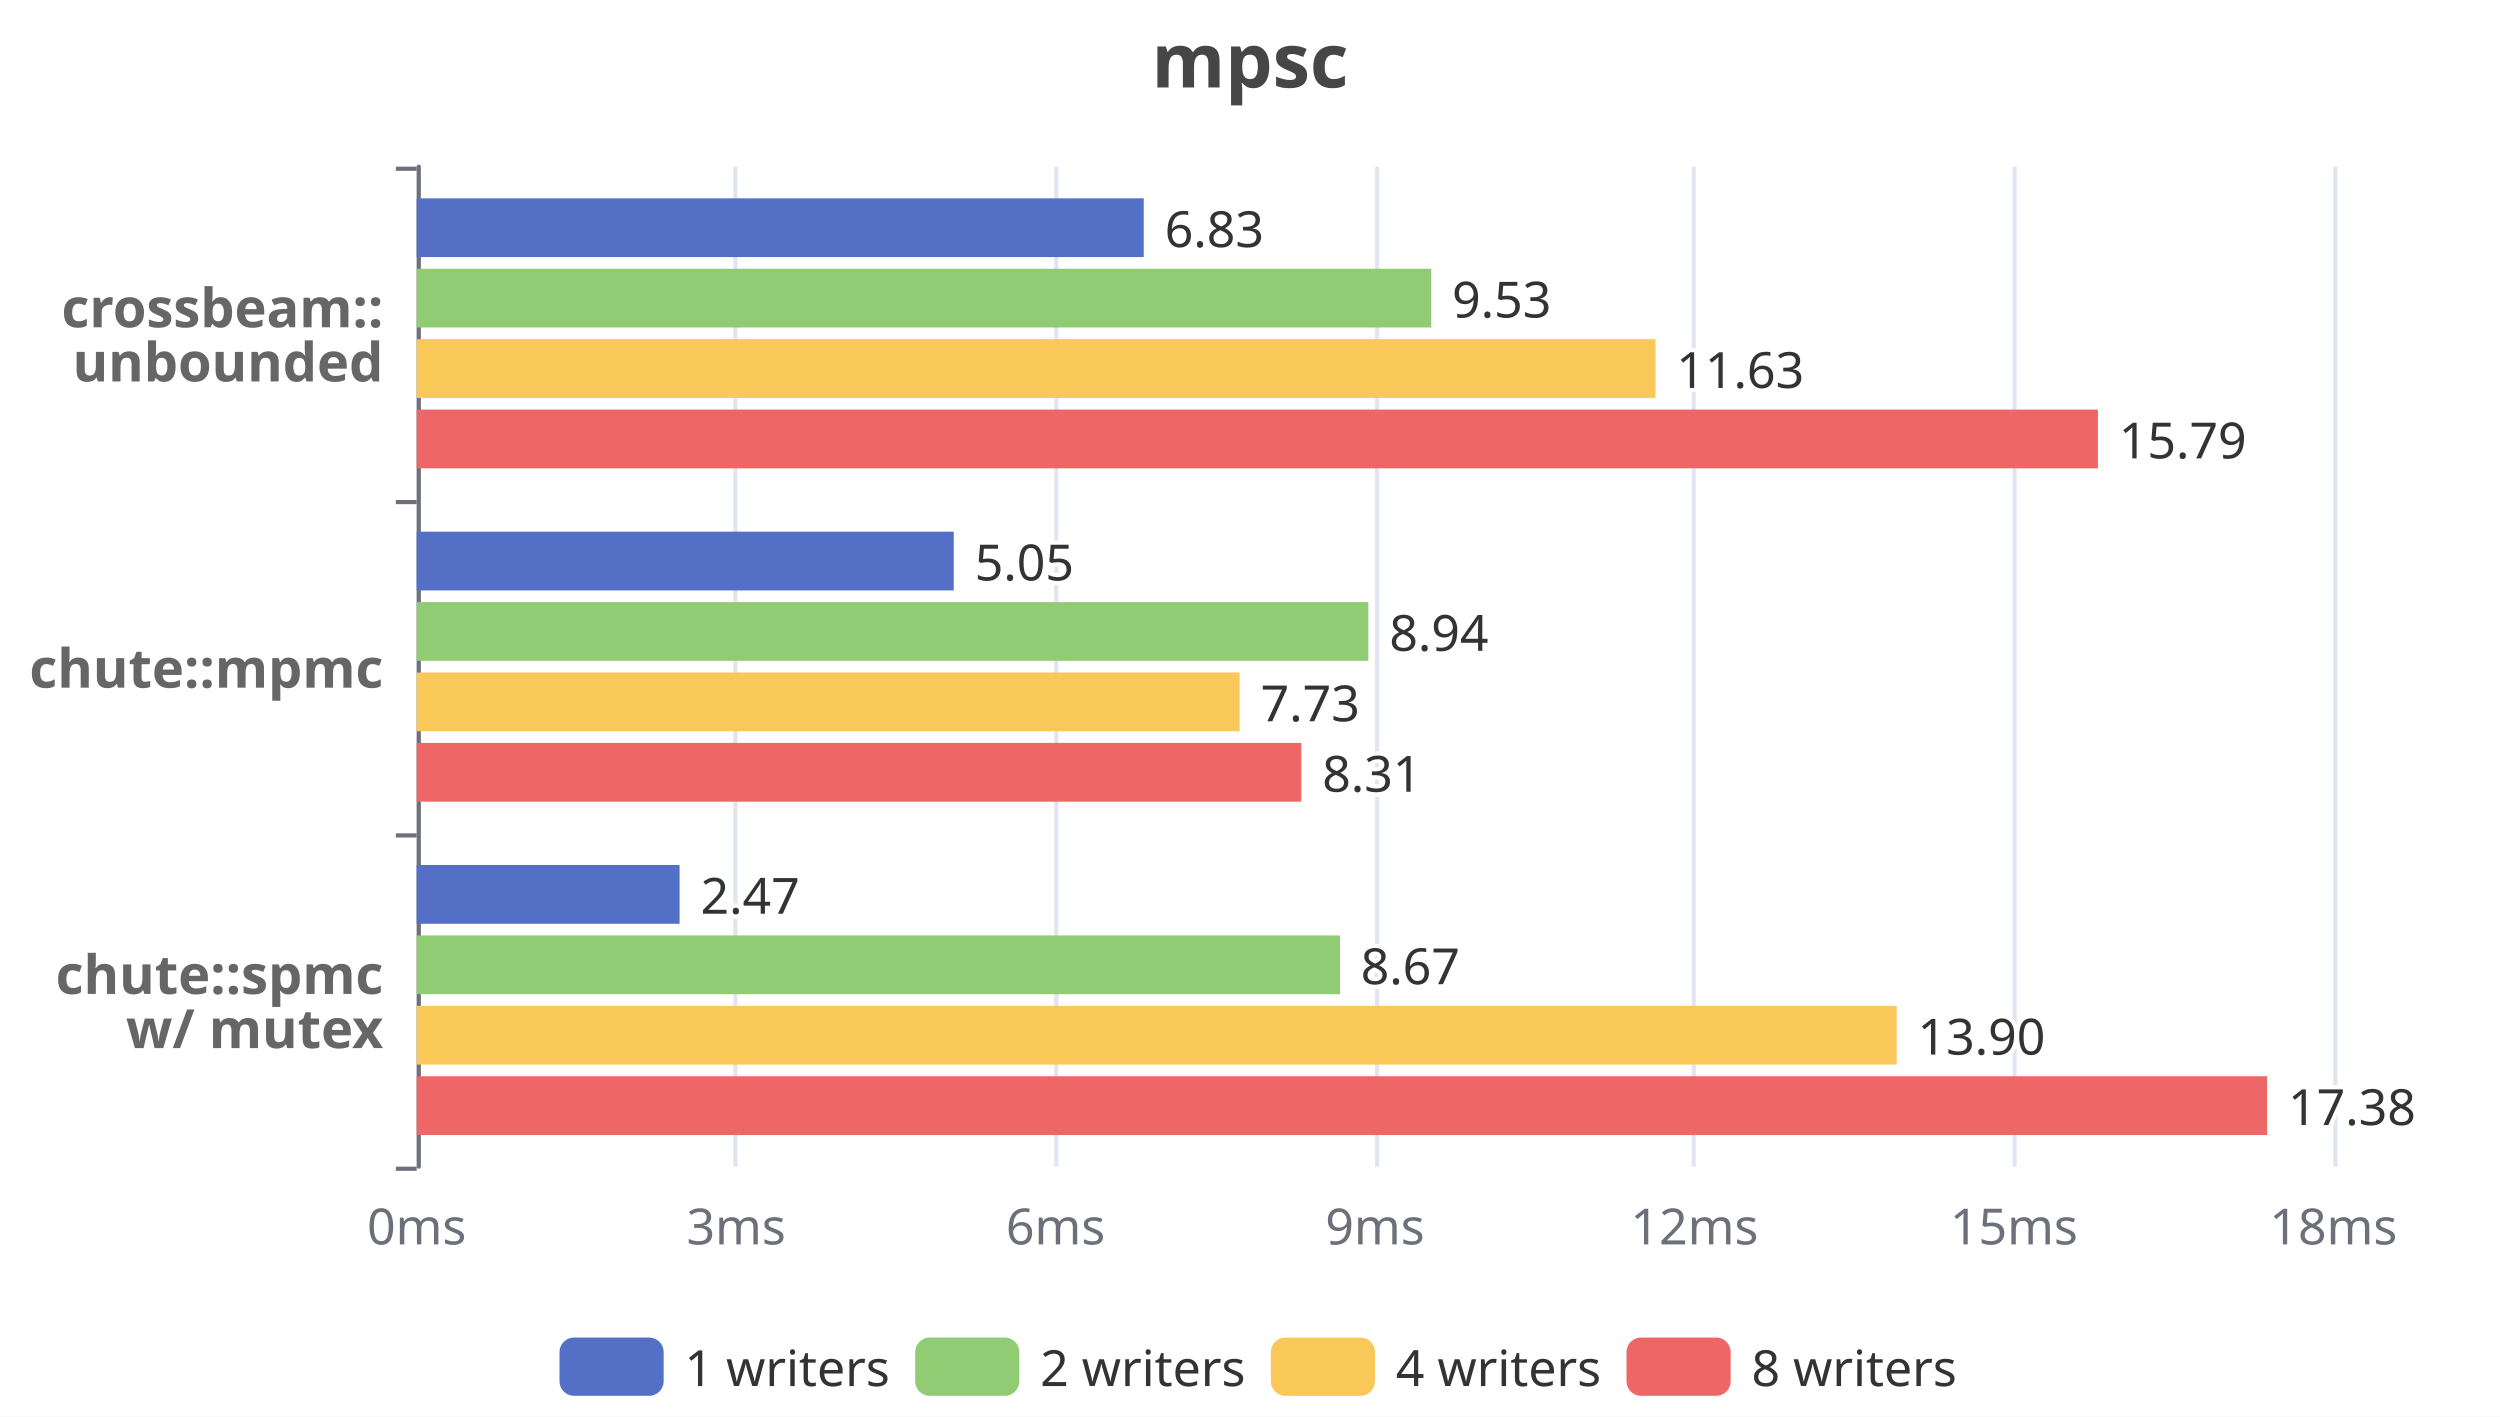
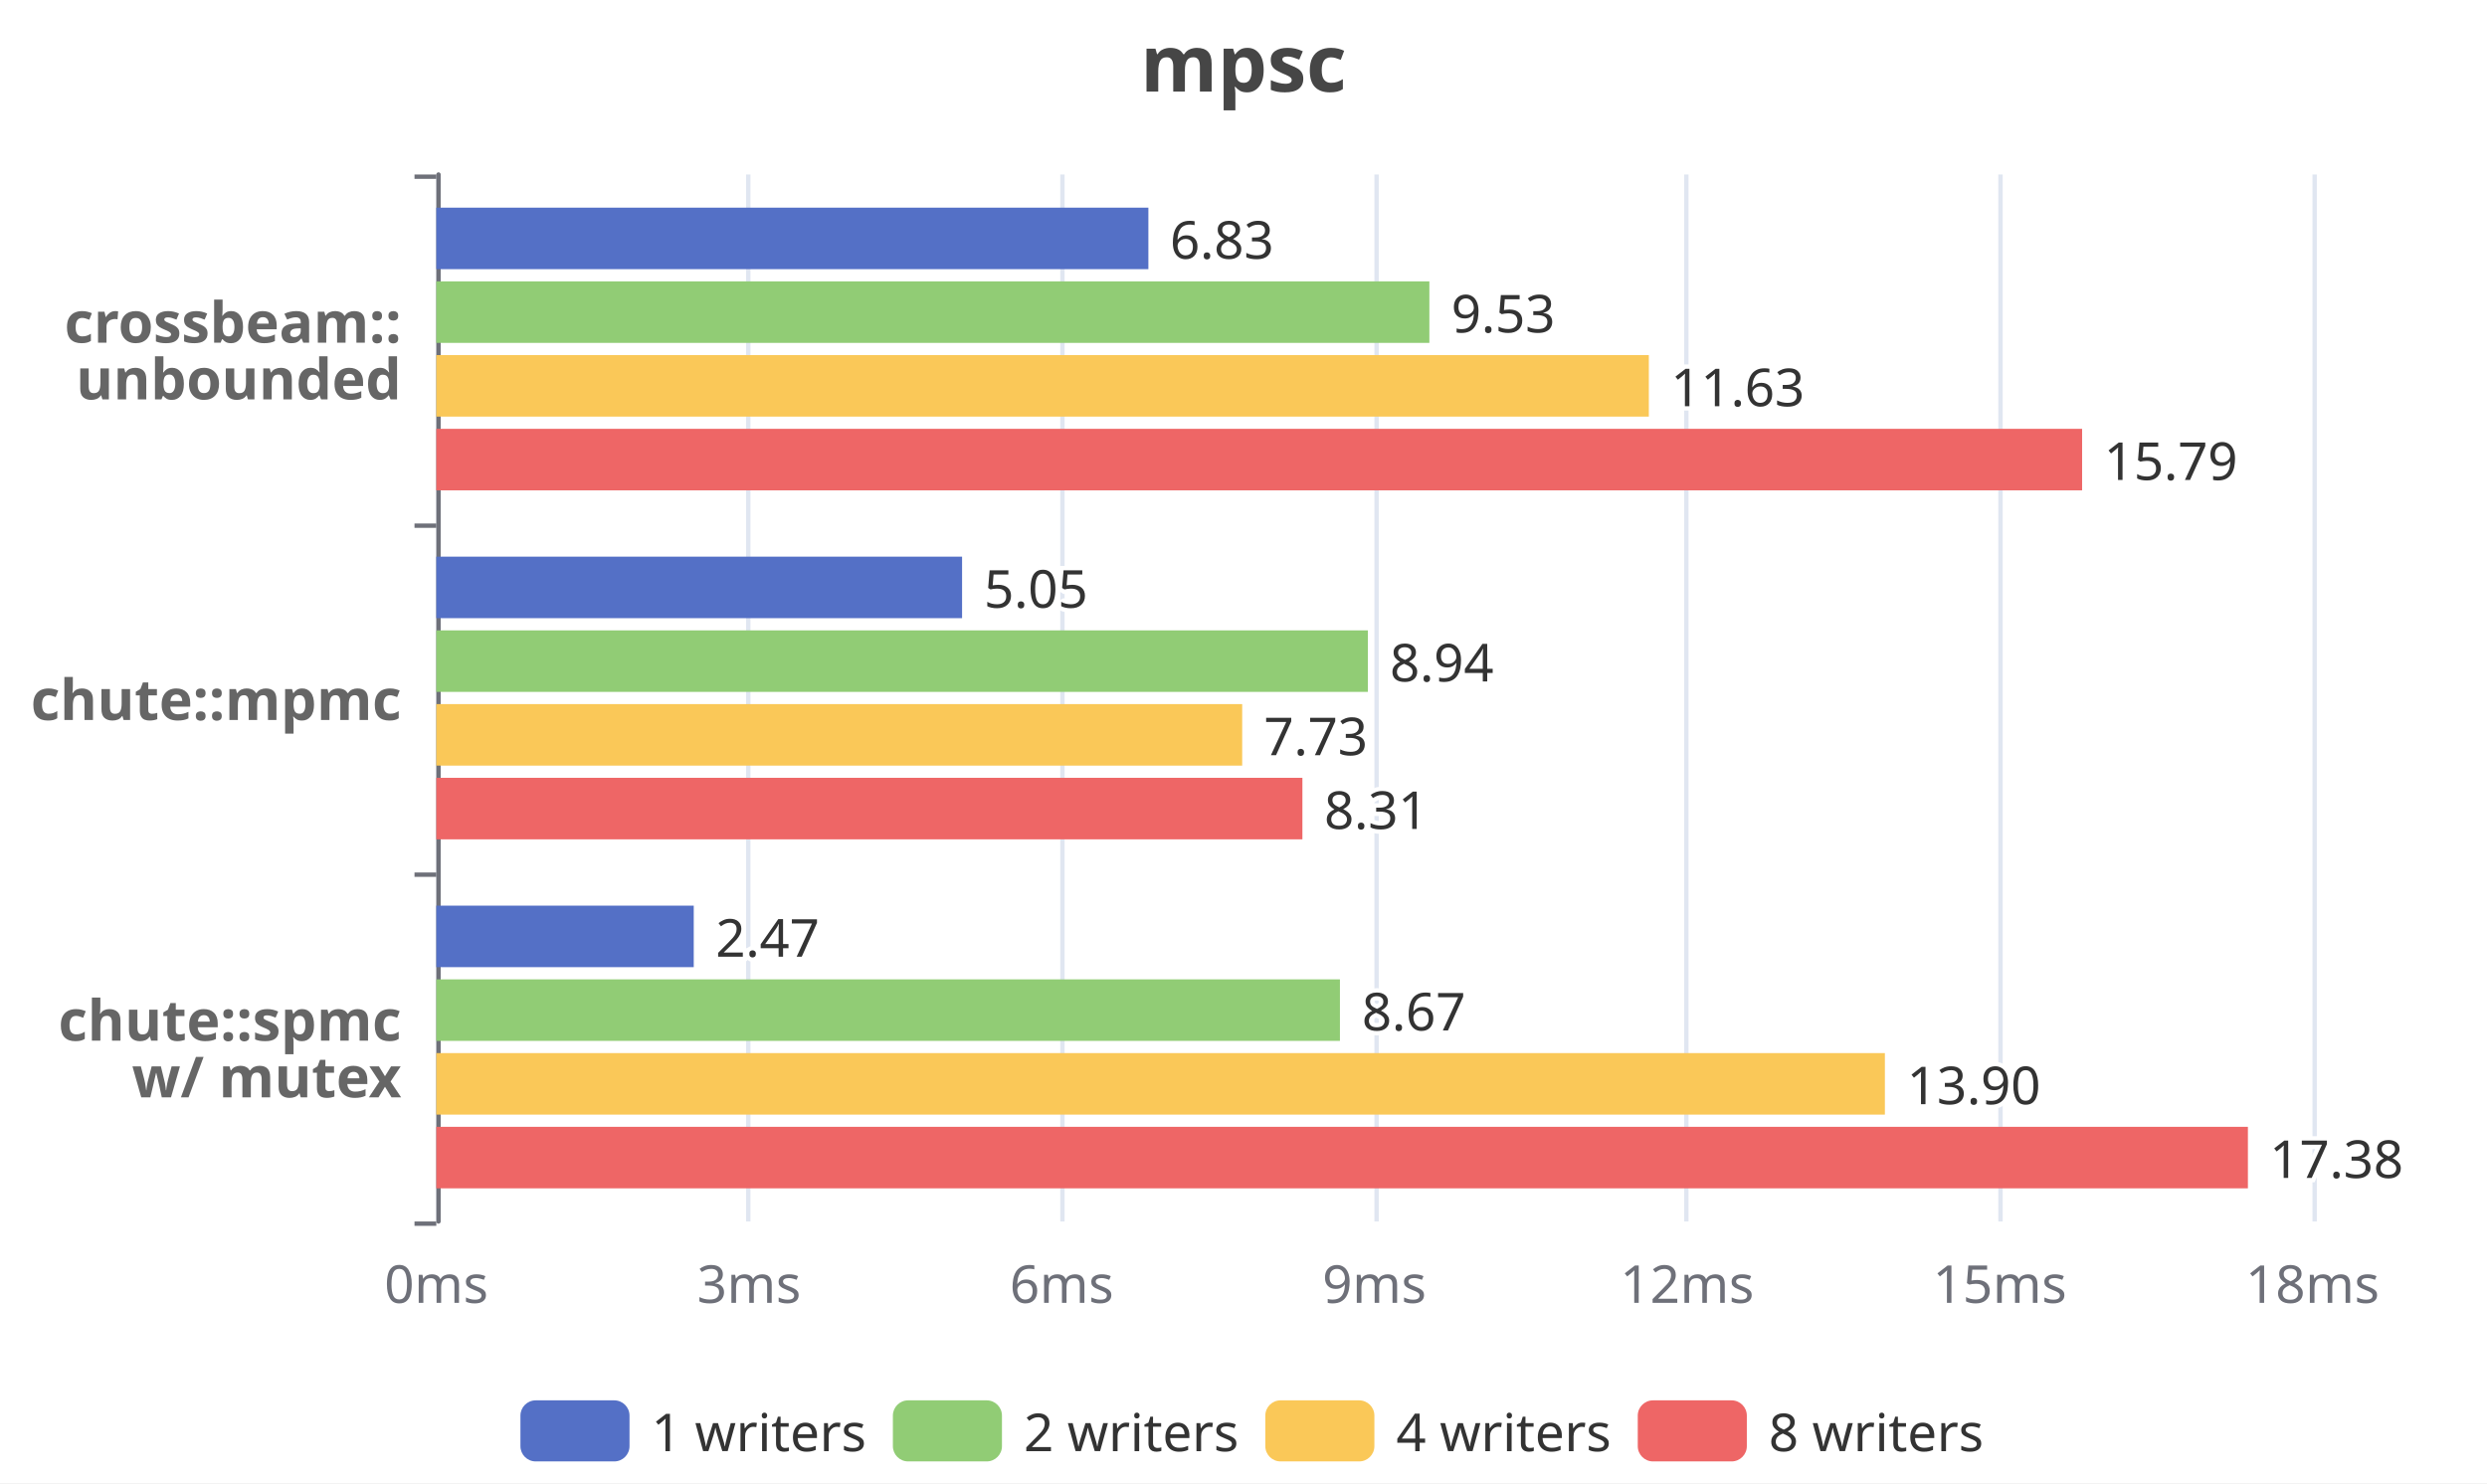
- <svg xmlns="http://www.w3.org/2000/svg" width="600" height="340" version="1.1" baseProfile="full" viewBox="0 0 600 340">
-   <rect width="600" height="340" x="0" y="0" fill="#FFFFFF" />
+ <svg xmlns="http://www.w3.org/2000/svg" width="570" height="340" version="1.1" baseProfile="full" viewBox="0 0 570 340">
+   <rect width="570" height="340" x="0" y="0" fill="#FFFFFF" />
  <path d="M100.5 40L100.5 280" fill="transparent" stroke="#E0E6F1" class="zr0-cls-0" />
-   <path d="M176.5 40L176.5 280" fill="transparent" stroke="#E0E6F1" class="zr0-cls-0" />
-   <path d="M253.5 40L253.5 280" fill="transparent" stroke="#E0E6F1" class="zr0-cls-0" />
-   <path d="M330.5 40L330.5 280" fill="transparent" stroke="#E0E6F1" class="zr0-cls-0" />
-   <path d="M406.5 40L406.5 280" fill="transparent" stroke="#E0E6F1" class="zr0-cls-0" />
-   <path d="M483.5 40L483.5 280" fill="transparent" stroke="#E0E6F1" class="zr0-cls-0" />
-   <path d="M560.5 40L560.5 280" fill="transparent" stroke="#E0E6F1" class="zr0-cls-0" />
+   <path d="M171.5 40L171.5 280" fill="transparent" stroke="#E0E6F1" class="zr0-cls-0" />
+   <path d="M243.5 40L243.5 280" fill="transparent" stroke="#E0E6F1" class="zr0-cls-0" />
+   <path d="M315.5 40L315.5 280" fill="transparent" stroke="#E0E6F1" class="zr0-cls-0" />
+   <path d="M386.5 40L386.5 280" fill="transparent" stroke="#E0E6F1" class="zr0-cls-0" />
+   <path d="M458.5 40L458.5 280" fill="transparent" stroke="#E0E6F1" class="zr0-cls-0" />
+   <path d="M530.5 40L530.5 280" fill="transparent" stroke="#E0E6F1" class="zr0-cls-0" />
  <path d="M100.5 280L100.5 40" fill="transparent" stroke="#6E7079" stroke-linecap="round" class="zr0-cls-0" />
  <path d="M100 280.5L95 280.5" fill="transparent" stroke="#6E7079" class="zr0-cls-0" />
  <path d="M100 200.5L95 200.5" fill="transparent" stroke="#6E7079" class="zr0-cls-0" />
  <path d="M100 120.5L95 120.5" fill="transparent" stroke="#6E7079" class="zr0-cls-0" />
  <path d="M100 40.5L95 40.5" fill="transparent" stroke="#6E7079" class="zr0-cls-0" />
  <text dominant-baseline="central" text-anchor="end" style="font-size:13px;font-family:sans-serif;font-weight:bolder;" y="-6.5" transform="translate(92 240)" fill="#666666">chute::spmc</text>
  <text dominant-baseline="central" text-anchor="end" style="font-size:13px;font-family:sans-serif;font-weight:bolder;" xml:space="preserve" y="6.5" transform="translate(92 240)" fill="#666666">w/ mutex</text>
  <text dominant-baseline="central" text-anchor="end" style="font-size:13px;font-family:sans-serif;font-weight:bolder;" transform="translate(92 160)" fill="#666666">chute::mpmc</text>
  <text dominant-baseline="central" text-anchor="end" style="font-size:13px;font-family:sans-serif;font-weight:bolder;" y="-6.5" transform="translate(92 80)" fill="#666666">crossbeam::</text>
  <text dominant-baseline="central" text-anchor="end" style="font-size:13px;font-family:sans-serif;font-weight:bolder;" y="6.5" transform="translate(92 80)" fill="#666666">unbounded</text>
  <text dominant-baseline="central" text-anchor="middle" style="font-size:12px;font-family:sans-serif;" y="6" transform="translate(100 288)" fill="#6E7079">0ms</text>
-   <text dominant-baseline="central" text-anchor="middle" style="font-size:12px;font-family:sans-serif;" y="6" transform="translate(176.6667 288)" fill="#6E7079">3ms</text>
-   <text dominant-baseline="central" text-anchor="middle" style="font-size:12px;font-family:sans-serif;" y="6" transform="translate(253.3333 288)" fill="#6E7079">6ms</text>
-   <text dominant-baseline="central" text-anchor="middle" style="font-size:12px;font-family:sans-serif;" y="6" transform="translate(330 288)" fill="#6E7079">9ms</text>
-   <text dominant-baseline="central" text-anchor="middle" style="font-size:12px;font-family:sans-serif;" y="6" transform="translate(406.6667 288)" fill="#6E7079">12ms</text>
-   <text dominant-baseline="central" text-anchor="middle" style="font-size:12px;font-family:sans-serif;" y="6" transform="translate(483.3333 288)" fill="#6E7079">15ms</text>
-   <text dominant-baseline="central" text-anchor="middle" style="font-size:12px;font-family:sans-serif;" y="6" transform="translate(560 288)" fill="#6E7079">18ms</text>
-   <path d="M100 207.6l63.1 0l0 14.1l-63.1 0Z" fill="#5470c6" ecmeta_series_index="0" ecmeta_data_index="0" ecmeta_ssr_type="chart" class="zr0-cls-1" />
-   <path d="M100 127.6l128.9 0l0 14.1l-128.9 0Z" fill="#5470c6" ecmeta_series_index="0" ecmeta_data_index="1" ecmeta_ssr_type="chart" class="zr0-cls-1" />
-   <path d="M100 47.6l174.5 0l0 14.1l-174.5 0Z" fill="#5470c6" ecmeta_series_index="0" ecmeta_data_index="2" ecmeta_ssr_type="chart" class="zr0-cls-1" />
-   <path d="M100 224.5l221.6 0l0 14.1l-221.6 0Z" fill="#91cc75" ecmeta_series_index="1" ecmeta_data_index="0" ecmeta_ssr_type="chart" class="zr0-cls-2" />
-   <path d="M100 144.5l228.4 0l0 14.1l-228.4 0Z" fill="#91cc75" ecmeta_series_index="1" ecmeta_data_index="1" ecmeta_ssr_type="chart" class="zr0-cls-2" />
-   <path d="M100 64.5l243.5 0l0 14.1l-243.5 0Z" fill="#91cc75" ecmeta_series_index="1" ecmeta_data_index="2" ecmeta_ssr_type="chart" class="zr0-cls-2" />
-   <path d="M100 241.4l355.2 0l0 14.1l-355.2 0Z" fill="#fac858" ecmeta_series_index="2" ecmeta_data_index="0" ecmeta_ssr_type="chart" class="zr0-cls-3" />
-   <path d="M100 161.4l197.5 0l0 14.1l-197.5 0Z" fill="#fac858" ecmeta_series_index="2" ecmeta_data_index="1" ecmeta_ssr_type="chart" class="zr0-cls-3" />
-   <path d="M100 81.4l297.3 0l0 14.1l-297.3 0Z" fill="#fac858" ecmeta_series_index="2" ecmeta_data_index="2" ecmeta_ssr_type="chart" class="zr0-cls-3" />
-   <path d="M100 258.3l444.1 0l0 14.1l-444.1 0Z" fill="#ee6666" ecmeta_series_index="3" ecmeta_data_index="0" ecmeta_ssr_type="chart" class="zr0-cls-4" />
-   <path d="M100 178.3l212.3 0l0 14.1l-212.3 0Z" fill="#ee6666" ecmeta_series_index="3" ecmeta_data_index="1" ecmeta_ssr_type="chart" class="zr0-cls-4" />
-   <path d="M100 98.3l403.5 0l0 14.1l-403.5 0Z" fill="#ee6666" ecmeta_series_index="3" ecmeta_data_index="2" ecmeta_ssr_type="chart" class="zr0-cls-4" />
-   <text dominant-baseline="central" text-anchor="start" style="font-size:12px;font-family:sans-serif;" transform="translate(168.1323 214.6435)" fill="#333" stroke="rgb(255,255,255)" stroke-width="2" paint-order="stroke" stroke-miterlimit="2">2.47</text>
-   <text dominant-baseline="central" text-anchor="start" style="font-size:12px;font-family:sans-serif;" transform="translate(233.9398 134.6435)" fill="#333" stroke="rgb(255,255,255)" stroke-width="2" paint-order="stroke" stroke-miterlimit="2">5.05</text>
-   <text dominant-baseline="central" text-anchor="start" style="font-size:12px;font-family:sans-serif;" transform="translate(279.5368 54.6435)" fill="#333" stroke="rgb(255,255,255)" stroke-width="2" paint-order="stroke" stroke-miterlimit="2">6.83</text>
-   <text dominant-baseline="central" text-anchor="start" style="font-size:12px;font-family:sans-serif;" transform="translate(326.5703 231.5478)" fill="#333" stroke="rgb(255,255,255)" stroke-width="2" paint-order="stroke" stroke-miterlimit="2">8.67</text>
-   <text dominant-baseline="central" text-anchor="start" style="font-size:12px;font-family:sans-serif;" transform="translate(333.4371 151.5478)" fill="#333" stroke="rgb(255,255,255)" stroke-width="2" paint-order="stroke" stroke-miterlimit="2">8.94</text>
-   <text dominant-baseline="central" text-anchor="start" style="font-size:12px;font-family:sans-serif;" transform="translate(348.5042 71.5478)" fill="#333" stroke="rgb(255,255,255)" stroke-width="2" paint-order="stroke" stroke-miterlimit="2">9.53</text>
-   <text dominant-baseline="central" text-anchor="start" style="font-size:12px;font-family:sans-serif;" transform="translate(460.2069 248.4522)" fill="#333" stroke="rgb(255,255,255)" stroke-width="2" paint-order="stroke" stroke-miterlimit="2">13.90</text>
-   <text dominant-baseline="central" text-anchor="start" style="font-size:12px;font-family:sans-serif;" transform="translate(302.5455 168.4522)" fill="#333" stroke="rgb(255,255,255)" stroke-width="2" paint-order="stroke" stroke-miterlimit="2">7.73</text>
-   <text dominant-baseline="central" text-anchor="start" style="font-size:12px;font-family:sans-serif;" transform="translate(402.3248 88.4522)" fill="#333" stroke="rgb(255,255,255)" stroke-width="2" paint-order="stroke" stroke-miterlimit="2">11.63</text>
-   <text dominant-baseline="central" text-anchor="start" style="font-size:12px;font-family:sans-serif;" transform="translate(549.1317 265.3565)" fill="#333" stroke="rgb(255,255,255)" stroke-width="2" paint-order="stroke" stroke-miterlimit="2">17.38</text>
-   <text dominant-baseline="central" text-anchor="start" style="font-size:12px;font-family:sans-serif;" transform="translate(317.3347 185.3565)" fill="#333" stroke="rgb(255,255,255)" stroke-width="2" paint-order="stroke" stroke-miterlimit="2">8.31</text>
-   <text dominant-baseline="central" text-anchor="start" style="font-size:12px;font-family:sans-serif;" transform="translate(508.5178 105.3565)" fill="#333" stroke="rgb(255,255,255)" stroke-width="2" paint-order="stroke" stroke-miterlimit="2">15.79</text>
-   <path d="M-5 -5l341.4 0l0 24l-341.4 0Z" transform="translate(134.28 321)" fill="rgb(0,0,0)" fill-opacity="0" stroke="#ccc" stroke-width="0" class="zr0-cls-0" />
-   <path d="M3.5 0L21.5 0A3.5 3.5 0 0 1 25 3.5L25 10.5A3.5 3.5 0 0 1 21.5 14L3.5 14A3.5 3.5 0 0 1 0 10.5L0 3.5A3.5 3.5 0 0 1 3.5 0" transform="translate(134.28 321)" fill="#5470c6" ecmeta_series_index="0" ecmeta_data_index="0" ecmeta_ssr_type="legend" ecmeta_silent="true" class="zr0-cls-0" />
-   <text dominant-baseline="central" text-anchor="start" style="font-size:12px;font-family:sans-serif;" xml:space="preserve" x="30" y="7" transform="translate(134.28 321)" fill="#333">1 writers</text>
-   <path d="M0 0l75.4 0l0 14l-75.4 0Z" transform="translate(134.28 321)" fill="transparent" ecmeta_series_index="0" ecmeta_data_index="0" ecmeta_ssr_type="legend" class="zr0-cls-5" />
-   <path d="M3.5 0L21.5 0A3.5 3.5 0 0 1 25 3.5L25 10.5A3.5 3.5 0 0 1 21.5 14L3.5 14A3.5 3.5 0 0 1 0 10.5L0 3.5A3.5 3.5 0 0 1 3.5 0" transform="translate(219.64 321)" fill="#91cc75" ecmeta_series_index="1" ecmeta_data_index="1" ecmeta_ssr_type="legend" ecmeta_silent="true" class="zr0-cls-0" />
-   <text dominant-baseline="central" text-anchor="start" style="font-size:12px;font-family:sans-serif;" xml:space="preserve" x="30" y="7" transform="translate(219.64 321)" fill="#333">2 writers</text>
-   <path d="M0 0l75.4 0l0 14l-75.4 0Z" transform="translate(219.64 321)" fill="transparent" ecmeta_series_index="1" ecmeta_data_index="1" ecmeta_ssr_type="legend" class="zr0-cls-5" />
-   <path d="M3.5 0L21.5 0A3.5 3.5 0 0 1 25 3.5L25 10.5A3.5 3.5 0 0 1 21.5 14L3.5 14A3.5 3.5 0 0 1 0 10.5L0 3.5A3.5 3.5 0 0 1 3.5 0" transform="translate(305 321)" fill="#fac858" ecmeta_series_index="2" ecmeta_data_index="2" ecmeta_ssr_type="legend" ecmeta_silent="true" class="zr0-cls-0" />
-   <text dominant-baseline="central" text-anchor="start" style="font-size:12px;font-family:sans-serif;" xml:space="preserve" x="30" y="7" transform="translate(305 321)" fill="#333">4 writers</text>
-   <path d="M0 0l75.4 0l0 14l-75.4 0Z" transform="translate(305 321)" fill="transparent" ecmeta_series_index="2" ecmeta_data_index="2" ecmeta_ssr_type="legend" class="zr0-cls-5" />
-   <path d="M3.5 0L21.5 0A3.5 3.5 0 0 1 25 3.5L25 10.5A3.5 3.5 0 0 1 21.5 14L3.5 14A3.5 3.5 0 0 1 0 10.5L0 3.5A3.5 3.5 0 0 1 3.5 0" transform="translate(390.36 321)" fill="#ee6666" ecmeta_series_index="3" ecmeta_data_index="3" ecmeta_ssr_type="legend" ecmeta_silent="true" class="zr0-cls-0" />
-   <text dominant-baseline="central" text-anchor="start" style="font-size:12px;font-family:sans-serif;" xml:space="preserve" x="30" y="7" transform="translate(390.36 321)" fill="#333">8 writers</text>
-   <path d="M0 0l75.4 0l0 14l-75.4 0Z" transform="translate(390.36 321)" fill="transparent" ecmeta_series_index="3" ecmeta_data_index="3" ecmeta_ssr_type="legend" class="zr0-cls-5" />
-   <path d="M-26.5 -5l53 0l0 28l-53 0Z" transform="translate(300 5)" fill="rgb(0,0,0)" fill-opacity="0" stroke="#ccc" stroke-width="0" class="zr0-cls-0" />
-   <text dominant-baseline="central" text-anchor="middle" style="font-size:18px;font-family:sans-serif;font-weight:bold;" y="9" transform="translate(300 5)" fill="#464646">mpsc</text>
+   <text dominant-baseline="central" text-anchor="middle" style="font-size:12px;font-family:sans-serif;" y="6" transform="translate(171.6667 288)" fill="#6E7079">3ms</text>
+   <text dominant-baseline="central" text-anchor="middle" style="font-size:12px;font-family:sans-serif;" y="6" transform="translate(243.3333 288)" fill="#6E7079">6ms</text>
+   <text dominant-baseline="central" text-anchor="middle" style="font-size:12px;font-family:sans-serif;" y="6" transform="translate(315 288)" fill="#6E7079">9ms</text>
+   <text dominant-baseline="central" text-anchor="middle" style="font-size:12px;font-family:sans-serif;" y="6" transform="translate(386.6667 288)" fill="#6E7079">12ms</text>
+   <text dominant-baseline="central" text-anchor="middle" style="font-size:12px;font-family:sans-serif;" y="6" transform="translate(458.3333 288)" fill="#6E7079">15ms</text>
+   <text dominant-baseline="central" text-anchor="middle" style="font-size:12px;font-family:sans-serif;" y="6" transform="translate(530 288)" fill="#6E7079">18ms</text>
+   <path d="M100 207.6l59 0l0 14.1l-59 0Z" fill="#5470c6" ecmeta_series_index="0" ecmeta_data_index="0" ecmeta_ssr_type="chart" class="zr0-cls-1" />
+   <path d="M100 127.6l120.5 0l0 14.1l-120.5 0Z" fill="#5470c6" ecmeta_series_index="0" ecmeta_data_index="1" ecmeta_ssr_type="chart" class="zr0-cls-1" />
+   <path d="M100 47.6l163.2 0l0 14.1l-163.2 0Z" fill="#5470c6" ecmeta_series_index="0" ecmeta_data_index="2" ecmeta_ssr_type="chart" class="zr0-cls-1" />
+   <path d="M100 224.5l207.1 0l0 14.1l-207.1 0Z" fill="#91cc75" ecmeta_series_index="1" ecmeta_data_index="0" ecmeta_ssr_type="chart" class="zr0-cls-2" />
+   <path d="M100 144.5l213.5 0l0 14.1l-213.5 0Z" fill="#91cc75" ecmeta_series_index="1" ecmeta_data_index="1" ecmeta_ssr_type="chart" class="zr0-cls-2" />
+   <path d="M100 64.5l227.6 0l0 14.1l-227.6 0Z" fill="#91cc75" ecmeta_series_index="1" ecmeta_data_index="2" ecmeta_ssr_type="chart" class="zr0-cls-2" />
+   <path d="M100 241.4l332 0l0 14.1l-332 0Z" fill="#fac858" ecmeta_series_index="2" ecmeta_data_index="0" ecmeta_ssr_type="chart" class="zr0-cls-3" />
+   <path d="M100 161.4l184.7 0l0 14.1l-184.7 0Z" fill="#fac858" ecmeta_series_index="2" ecmeta_data_index="1" ecmeta_ssr_type="chart" class="zr0-cls-3" />
+   <path d="M100 81.4l277.9 0l0 14.1l-277.9 0Z" fill="#fac858" ecmeta_series_index="2" ecmeta_data_index="2" ecmeta_ssr_type="chart" class="zr0-cls-3" />
+   <path d="M100 258.3l415.2 0l0 14.1l-415.2 0Z" fill="#ee6666" ecmeta_series_index="3" ecmeta_data_index="0" ecmeta_ssr_type="chart" class="zr0-cls-4" />
+   <path d="M100 178.3l198.5 0l0 14.1l-198.5 0Z" fill="#ee6666" ecmeta_series_index="3" ecmeta_data_index="1" ecmeta_ssr_type="chart" class="zr0-cls-4" />
+   <path d="M100 98.3l377.2 0l0 14.1l-377.2 0Z" fill="#ee6666" ecmeta_series_index="3" ecmeta_data_index="2" ecmeta_ssr_type="chart" class="zr0-cls-4" />
+   <text dominant-baseline="central" text-anchor="start" style="font-size:12px;font-family:sans-serif;" transform="translate(164.0149 214.6435)" fill="#333" stroke="rgb(255,255,255)" stroke-width="2" paint-order="stroke" stroke-miterlimit="2">2.47</text>
+   <text dominant-baseline="central" text-anchor="start" style="font-size:12px;font-family:sans-serif;" transform="translate(225.5307 134.6435)" fill="#333" stroke="rgb(255,255,255)" stroke-width="2" paint-order="stroke" stroke-miterlimit="2">5.05</text>
+   <text dominant-baseline="central" text-anchor="start" style="font-size:12px;font-family:sans-serif;" transform="translate(268.1539 54.6435)" fill="#333" stroke="rgb(255,255,255)" stroke-width="2" paint-order="stroke" stroke-miterlimit="2">6.83</text>
+   <text dominant-baseline="central" text-anchor="start" style="font-size:12px;font-family:sans-serif;" transform="translate(312.1201 231.5478)" fill="#333" stroke="rgb(255,255,255)" stroke-width="2" paint-order="stroke" stroke-miterlimit="2">8.67</text>
+   <text dominant-baseline="central" text-anchor="start" style="font-size:12px;font-family:sans-serif;" transform="translate(318.539 151.5478)" fill="#333" stroke="rgb(255,255,255)" stroke-width="2" paint-order="stroke" stroke-miterlimit="2">8.94</text>
+   <text dominant-baseline="central" text-anchor="start" style="font-size:12px;font-family:sans-serif;" transform="translate(332.6235 71.5478)" fill="#333" stroke="rgb(255,255,255)" stroke-width="2" paint-order="stroke" stroke-miterlimit="2">9.53</text>
+   <text dominant-baseline="central" text-anchor="start" style="font-size:12px;font-family:sans-serif;" transform="translate(437.0412 248.4522)" fill="#333" stroke="rgb(255,255,255)" stroke-width="2" paint-order="stroke" stroke-miterlimit="2">13.90</text>
+   <text dominant-baseline="central" text-anchor="start" style="font-size:12px;font-family:sans-serif;" transform="translate(289.6621 168.4522)" fill="#333" stroke="rgb(255,255,255)" stroke-width="2" paint-order="stroke" stroke-miterlimit="2">7.73</text>
+   <text dominant-baseline="central" text-anchor="start" style="font-size:12px;font-family:sans-serif;" transform="translate(382.9341 88.4522)" fill="#333" stroke="rgb(255,255,255)" stroke-width="2" paint-order="stroke" stroke-miterlimit="2">11.63</text>
+   <text dominant-baseline="central" text-anchor="start" style="font-size:12px;font-family:sans-serif;" transform="translate(520.1666 265.3565)" fill="#333" stroke="rgb(255,255,255)" stroke-width="2" paint-order="stroke" stroke-miterlimit="2">17.38</text>
+   <text dominant-baseline="central" text-anchor="start" style="font-size:12px;font-family:sans-serif;" transform="translate(303.4868 185.3565)" fill="#333" stroke="rgb(255,255,255)" stroke-width="2" paint-order="stroke" stroke-miterlimit="2">8.31</text>
+   <text dominant-baseline="central" text-anchor="start" style="font-size:12px;font-family:sans-serif;" transform="translate(482.2014 105.3565)" fill="#333" stroke="rgb(255,255,255)" stroke-width="2" paint-order="stroke" stroke-miterlimit="2">15.79</text>
+   <path d="M-5 -5l341.4 0l0 24l-341.4 0Z" transform="translate(119.28 321)" fill="rgb(0,0,0)" fill-opacity="0" stroke="#ccc" stroke-width="0" class="zr0-cls-0" />
+   <path d="M3.5 0L21.5 0A3.5 3.5 0 0 1 25 3.5L25 10.5A3.5 3.5 0 0 1 21.5 14L3.5 14A3.5 3.5 0 0 1 0 10.5L0 3.5A3.5 3.5 0 0 1 3.5 0" transform="translate(119.28 321)" fill="#5470c6" ecmeta_series_index="0" ecmeta_data_index="0" ecmeta_ssr_type="legend" ecmeta_silent="true" class="zr0-cls-0" />
+   <text dominant-baseline="central" text-anchor="start" style="font-size:12px;font-family:sans-serif;" xml:space="preserve" x="30" y="7" transform="translate(119.28 321)" fill="#333">1 writers</text>
+   <path d="M0 0l75.4 0l0 14l-75.4 0Z" transform="translate(119.28 321)" fill="transparent" ecmeta_series_index="0" ecmeta_data_index="0" ecmeta_ssr_type="legend" class="zr0-cls-5" />
+   <path d="M3.5 0L21.5 0A3.5 3.5 0 0 1 25 3.5L25 10.5A3.5 3.5 0 0 1 21.5 14L3.5 14A3.5 3.5 0 0 1 0 10.5L0 3.5A3.5 3.5 0 0 1 3.5 0" transform="translate(204.64 321)" fill="#91cc75" ecmeta_series_index="1" ecmeta_data_index="1" ecmeta_ssr_type="legend" ecmeta_silent="true" class="zr0-cls-0" />
+   <text dominant-baseline="central" text-anchor="start" style="font-size:12px;font-family:sans-serif;" xml:space="preserve" x="30" y="7" transform="translate(204.64 321)" fill="#333">2 writers</text>
+   <path d="M0 0l75.4 0l0 14l-75.4 0Z" transform="translate(204.64 321)" fill="transparent" ecmeta_series_index="1" ecmeta_data_index="1" ecmeta_ssr_type="legend" class="zr0-cls-5" />
+   <path d="M3.5 0L21.5 0A3.5 3.5 0 0 1 25 3.5L25 10.5A3.5 3.5 0 0 1 21.5 14L3.5 14A3.5 3.5 0 0 1 0 10.5L0 3.5A3.5 3.5 0 0 1 3.5 0" transform="translate(290 321)" fill="#fac858" ecmeta_series_index="2" ecmeta_data_index="2" ecmeta_ssr_type="legend" ecmeta_silent="true" class="zr0-cls-0" />
+   <text dominant-baseline="central" text-anchor="start" style="font-size:12px;font-family:sans-serif;" xml:space="preserve" x="30" y="7" transform="translate(290 321)" fill="#333">4 writers</text>
+   <path d="M0 0l75.4 0l0 14l-75.4 0Z" transform="translate(290 321)" fill="transparent" ecmeta_series_index="2" ecmeta_data_index="2" ecmeta_ssr_type="legend" class="zr0-cls-5" />
+   <path d="M3.5 0L21.5 0A3.5 3.5 0 0 1 25 3.5L25 10.5A3.5 3.5 0 0 1 21.5 14L3.5 14A3.5 3.5 0 0 1 0 10.5L0 3.5A3.5 3.5 0 0 1 3.5 0" transform="translate(375.36 321)" fill="#ee6666" ecmeta_series_index="3" ecmeta_data_index="3" ecmeta_ssr_type="legend" ecmeta_silent="true" class="zr0-cls-0" />
+   <text dominant-baseline="central" text-anchor="start" style="font-size:12px;font-family:sans-serif;" xml:space="preserve" x="30" y="7" transform="translate(375.36 321)" fill="#333">8 writers</text>
+   <path d="M0 0l75.4 0l0 14l-75.4 0Z" transform="translate(375.36 321)" fill="transparent" ecmeta_series_index="3" ecmeta_data_index="3" ecmeta_ssr_type="legend" class="zr0-cls-5" />
+   <path d="M-26.5 -5l53 0l0 28l-53 0Z" transform="translate(285 5)" fill="rgb(0,0,0)" fill-opacity="0" stroke="#ccc" stroke-width="0" class="zr0-cls-0" />
+   <text dominant-baseline="central" text-anchor="middle" style="font-size:18px;font-family:sans-serif;font-weight:bold;" y="9" transform="translate(285 5)" fill="#464646">mpsc</text>
  <style>
.zr0-cls-0:hover {
pointer-events:none;
}
.zr0-cls-1:hover {
cursor:pointer;
fill:rgba(92,123,217,1);
}
.zr0-cls-2:hover {
cursor:pointer;
fill:rgba(159,224,128,1);
}
.zr0-cls-3:hover {
cursor:pointer;
fill:rgba(255,220,96,1);
}
.zr0-cls-4:hover {
cursor:pointer;
fill:rgba(255,112,112,1);
}
.zr0-cls-5:hover {
cursor:pointer;
fill:rgba(0,0,0,0);
}



</style>
</svg>
